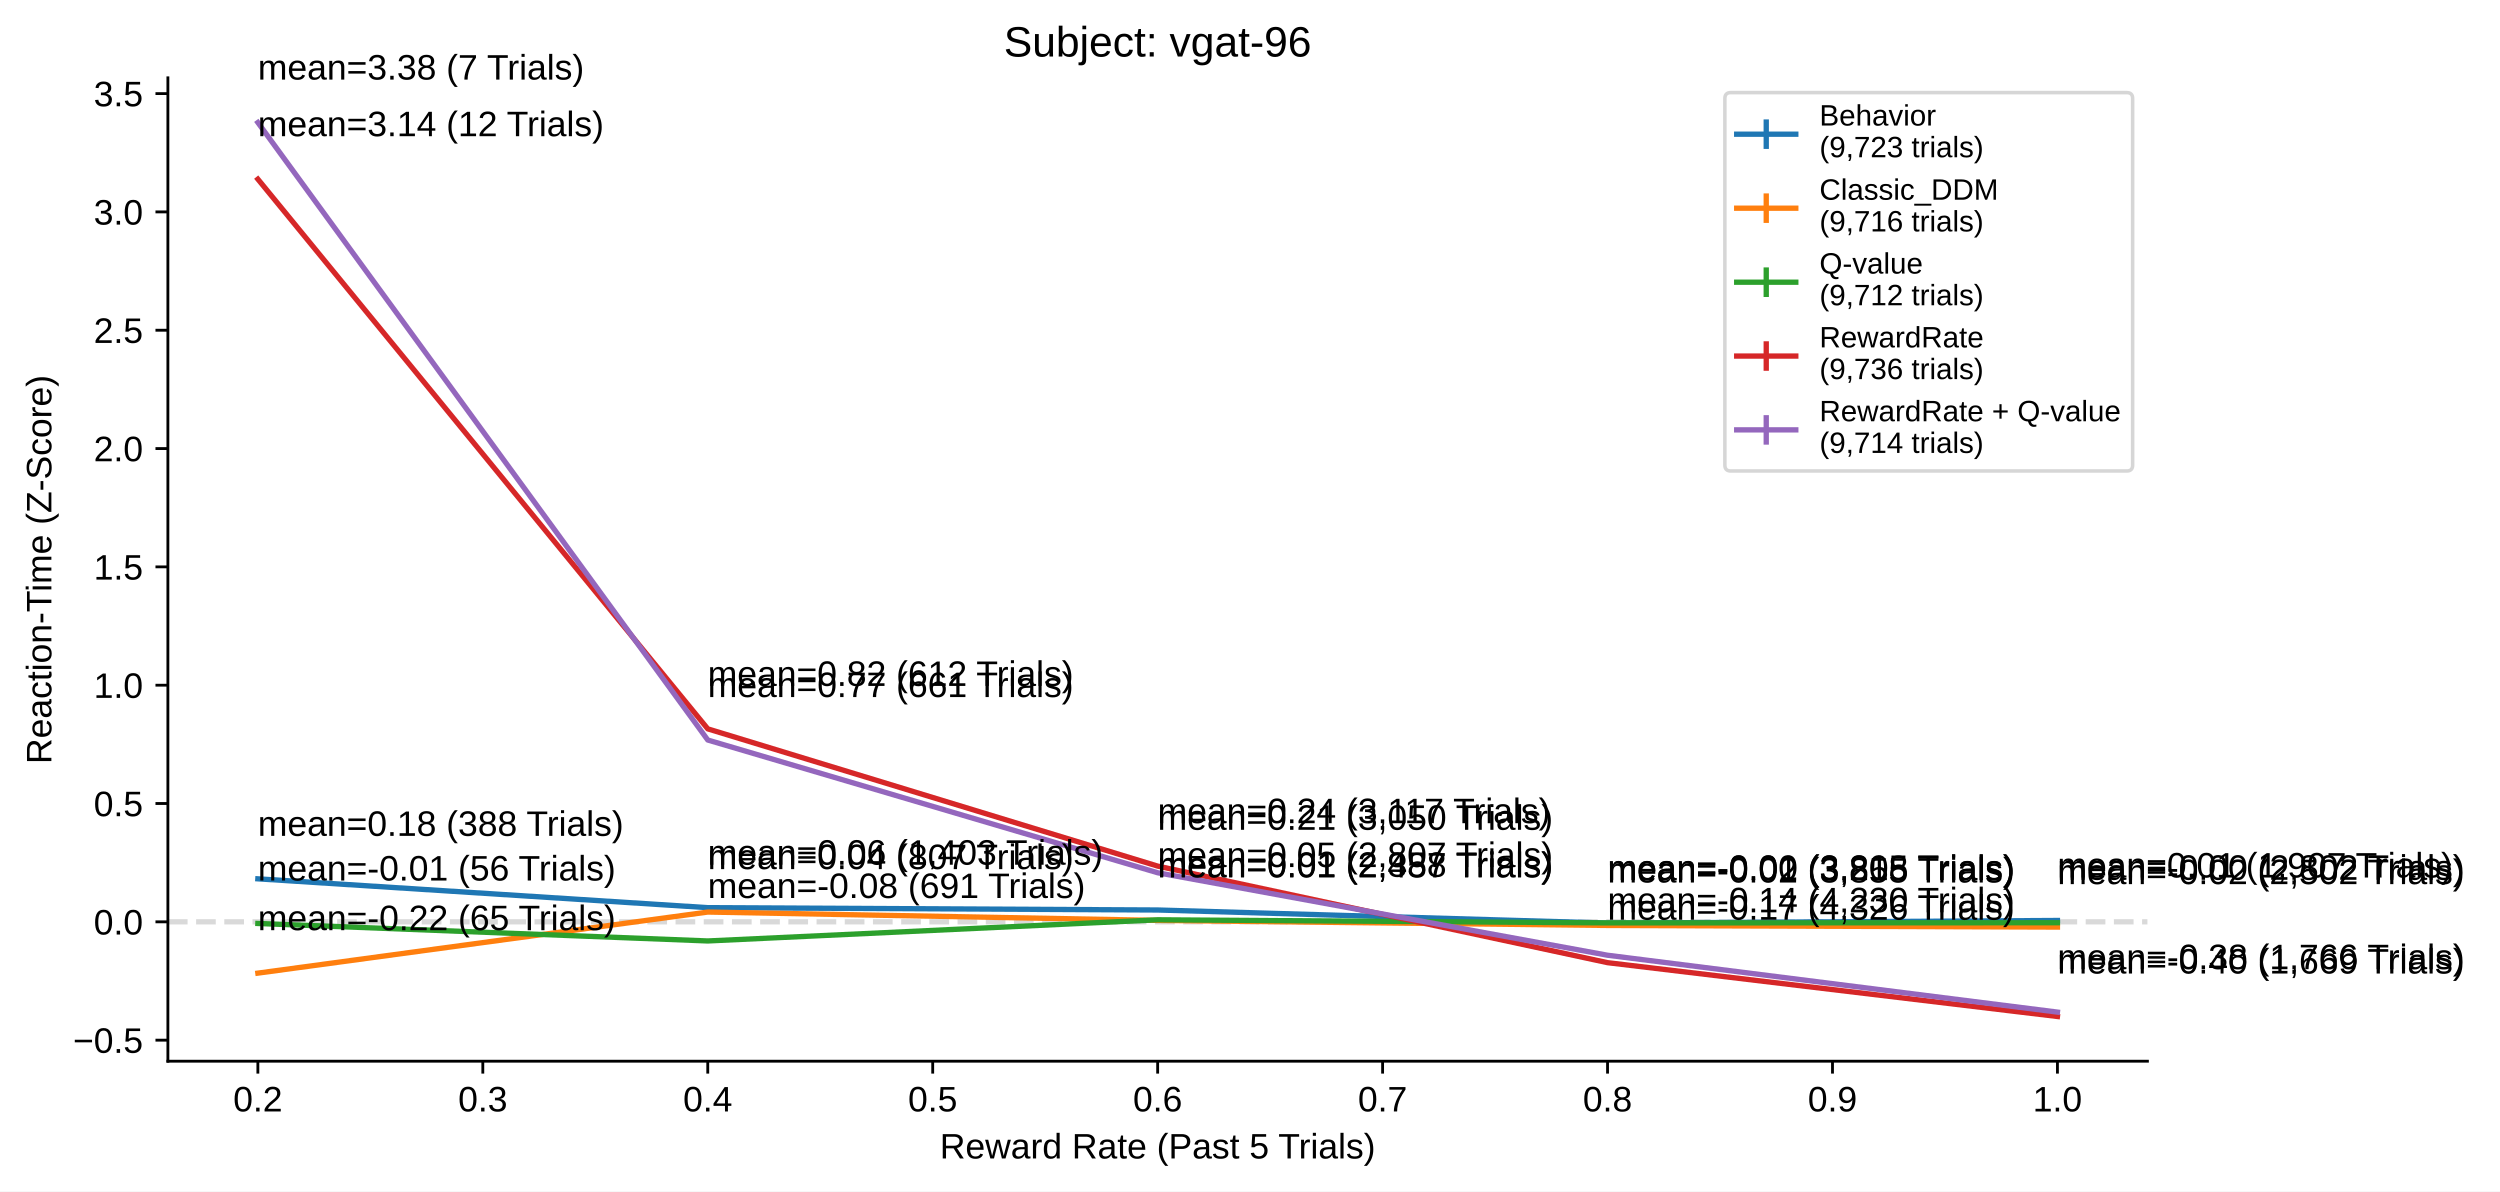
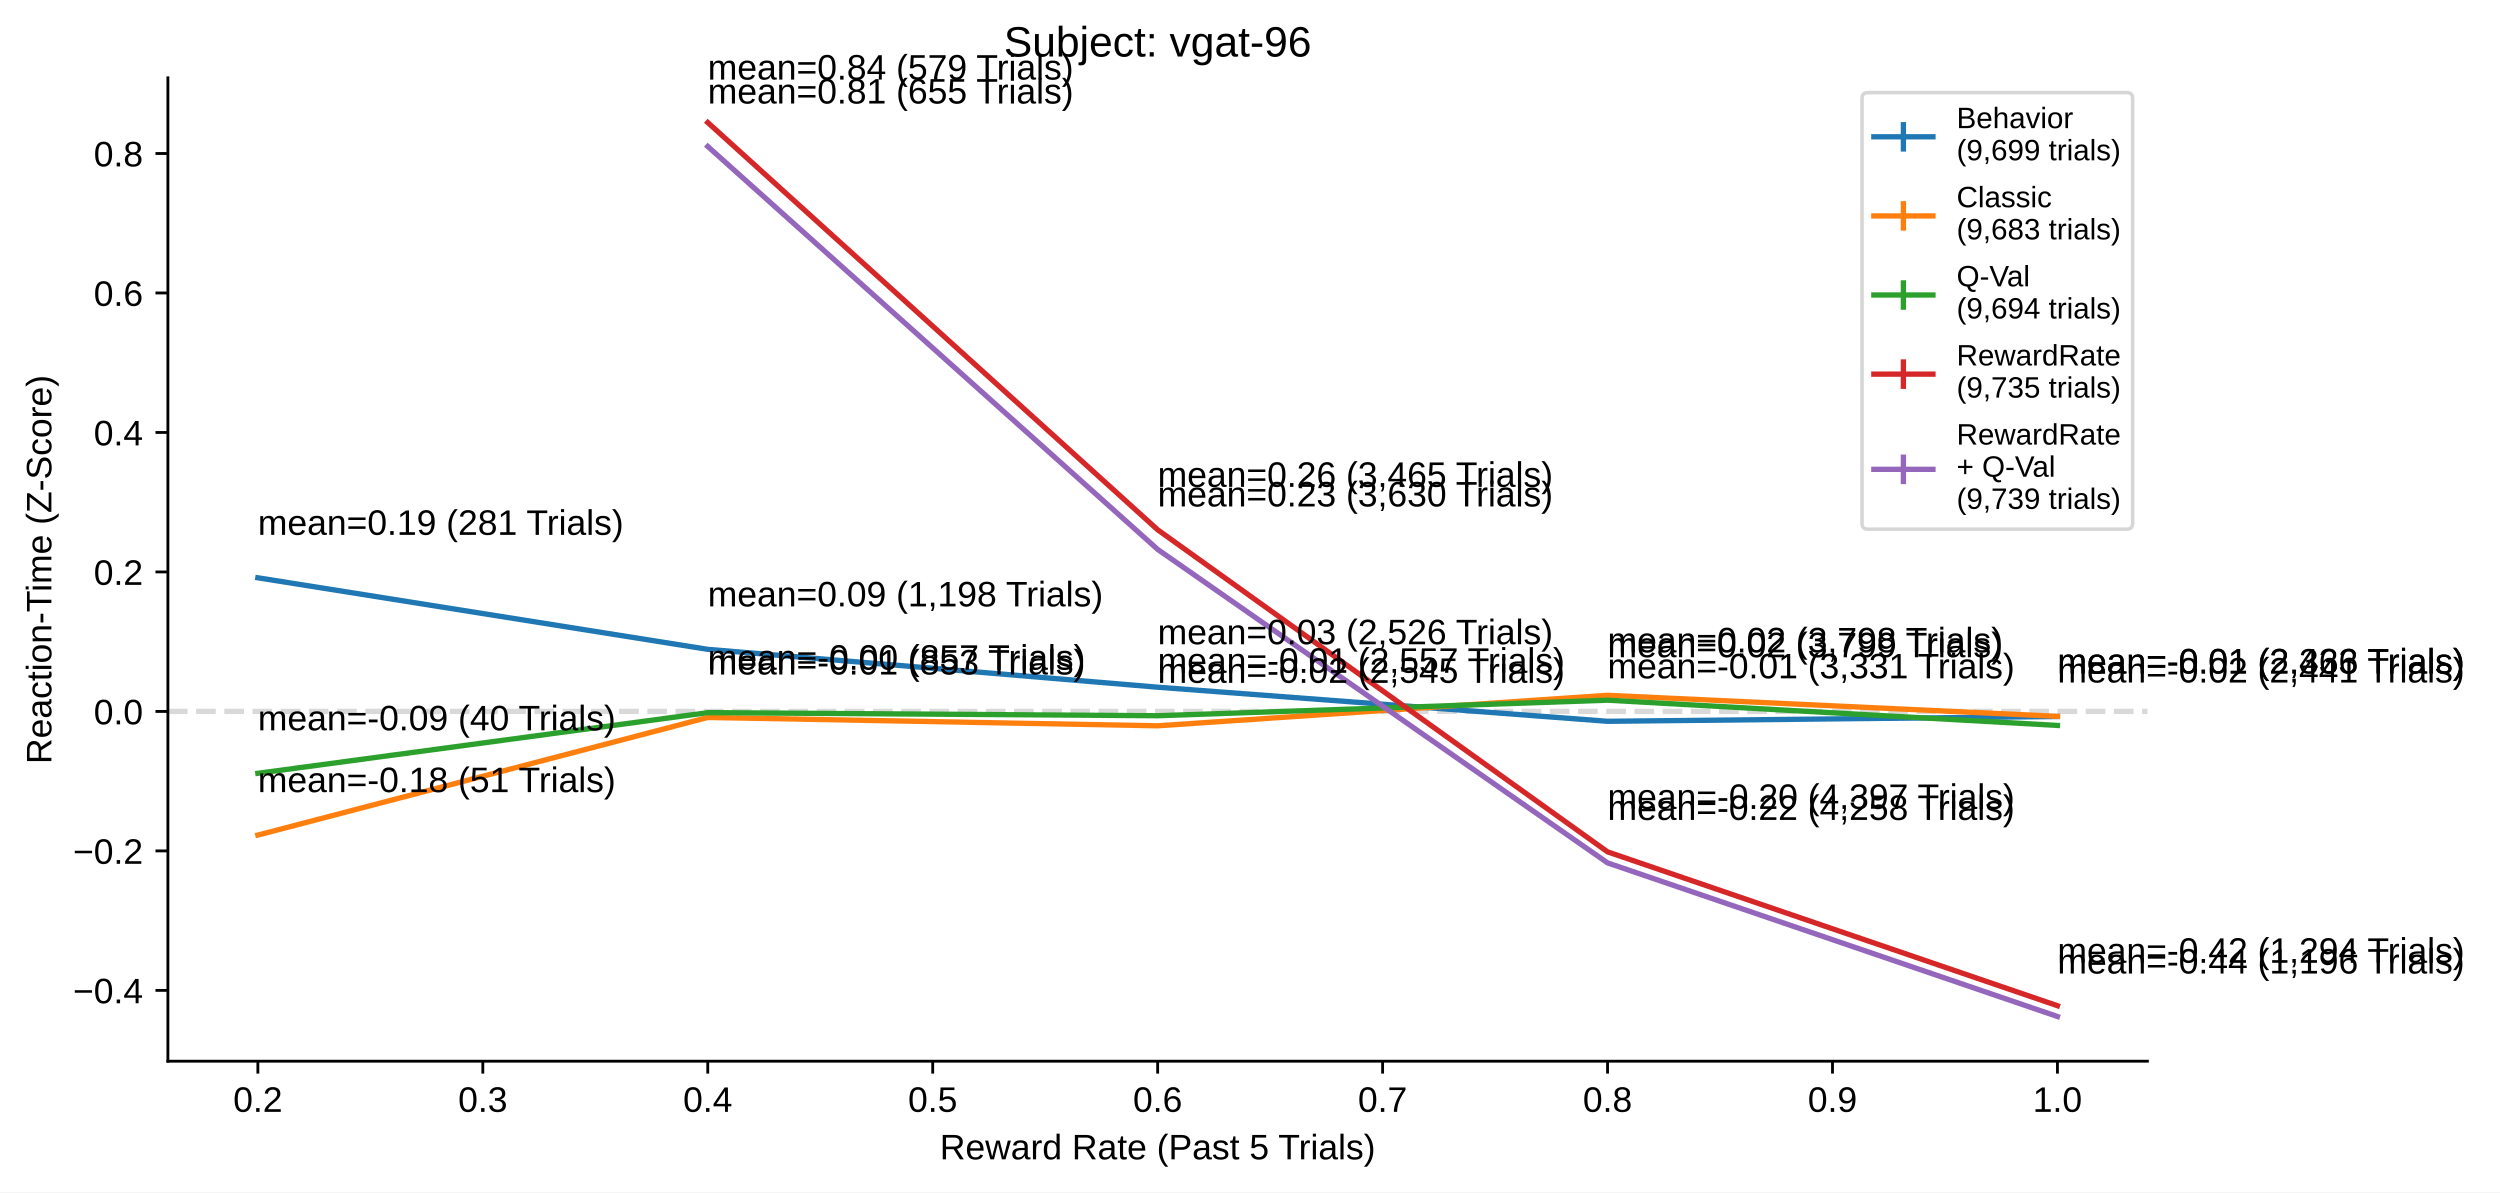
- <svg xmlns="http://www.w3.org/2000/svg" xmlns:xlink="http://www.w3.org/1999/xlink" width="704.713pt" height="335.865pt" viewBox="0 0 704.713 335.865" version="1.1">
+ <svg xmlns="http://www.w3.org/2000/svg" xmlns:xlink="http://www.w3.org/1999/xlink" width="704.712pt" height="336.106pt" viewBox="0 0 704.712 336.106" version="1.1">
  <defs>
    <style type="text/css">*{stroke-linejoin: round; stroke-linecap: butt}</style>
  </defs>
  <g id="figure_1">
    <g id="patch_1">
-       <path d="M 0 335.865  L 704.713 335.865  L 704.713 0  L 0 0  z " style="fill: #ffffff" />
+       <path d="M 0 336.106  L 704.712 336.106  L 704.712 0  L 0 0  z " style="fill: #ffffff" />
    </g>
    <g id="axes_1">
      <g id="patch_2">
-         <path d="M 47.325 299.136  L 605.325 299.136  L 605.325 21.936  L 47.325 21.936  z " style="fill: #ffffff" />
+         <path d="M 47.326 299.136  L 605.326 299.136  L 605.326 21.936  L 47.326 21.936  z " style="fill: #ffffff" />
      </g>
      <g id="line2d_1">
-         <path d="M 47.325 259.851  L 605.325 259.851  " clip-path="url(#p5d07dcd459)" style="fill: none; stroke-dasharray: 5.55,2.4; stroke-dashoffset: 0; stroke: #808080; stroke-opacity: 0.3; stroke-width: 1.5" />
+         <path d="M 47.326 200.54  L 605.326 200.54  " clip-path="url(#p73c8dbdc23)" style="fill: none; stroke-dasharray: 5.55,2.4; stroke-dashoffset: 0; stroke: #808080; stroke-opacity: 0.3; stroke-width: 1.5" />
      </g>
      <g id="matplotlib.axis_1">
        <g id="xtick_1">
          <g id="line2d_2">
            <defs>
-               <path id="m350aa8a0c4" d="M 0 0  L 0 3.5  " style="stroke: #000000; stroke-width: 0.8" />
+               <path id="m0669c29d28" d="M 0 0  L 0 3.5  " style="stroke: #000000; stroke-width: 0.8" />
            </defs>
            <g>
-               <use xlink:href="#m350aa8a0c4" x="72.689" y="299.136" style="stroke: #000000; stroke-width: 0.8" />
+               <use xlink:href="#m0669c29d28" x="72.689" y="299.136" style="stroke: #000000; stroke-width: 0.8" />
            </g>
          </g>
          <g id="text_1">
-             <text style="font: 10px 'Arial', sans-serif; text-anchor: middle" x="72.689" y="313.293" transform="rotate(-0 72.68864 313.2934)">0.2</text>
+             <text style="font-size: 10px; font-family: 'Arial', sans-serif; text-anchor: middle" x="72.689" y="313.417" transform="rotate(-0 72.68922 313.4166)">0.2</text>
          </g>
        </g>
        <g id="xtick_2">
          <g id="line2d_3">
            <g>
-               <use xlink:href="#m350aa8a0c4" x="136.098" y="299.136" style="stroke: #000000; stroke-width: 0.8" />
+               <use xlink:href="#m0669c29d28" x="136.098" y="299.136" style="stroke: #000000; stroke-width: 0.8" />
            </g>
          </g>
          <g id="text_2">
-             <text style="font: 10px 'Arial', sans-serif; text-anchor: middle" x="136.098" y="313.293" transform="rotate(-0 136.0977 313.2934)">0.3</text>
+             <text style="font-size: 10px; font-family: 'Arial', sans-serif; text-anchor: middle" x="136.098" y="313.417" transform="rotate(-0 136.0983 313.4166)">0.3</text>
          </g>
        </g>
        <g id="xtick_3">
          <g id="line2d_4">
            <g>
-               <use xlink:href="#m350aa8a0c4" x="199.507" y="299.136" style="stroke: #000000; stroke-width: 0.8" />
+               <use xlink:href="#m0669c29d28" x="199.507" y="299.136" style="stroke: #000000; stroke-width: 0.8" />
            </g>
          </g>
          <g id="text_3">
-             <text style="font: 10px 'Arial', sans-serif; text-anchor: middle" x="199.507" y="313.293" transform="rotate(-0 199.5068 313.2934)">0.4</text>
+             <text style="font-size: 10px; font-family: 'Arial', sans-serif; text-anchor: middle" x="199.507" y="313.417" transform="rotate(-0 199.5074 313.4166)">0.4</text>
          </g>
        </g>
        <g id="xtick_4">
          <g id="line2d_5">
            <g>
-               <use xlink:href="#m350aa8a0c4" x="262.916" y="299.136" style="stroke: #000000; stroke-width: 0.8" />
+               <use xlink:href="#m0669c29d28" x="262.916" y="299.136" style="stroke: #000000; stroke-width: 0.8" />
            </g>
          </g>
          <g id="text_4">
-             <text style="font: 10px 'Arial', sans-serif; text-anchor: middle" x="262.916" y="313.293" transform="rotate(-0 262.9159 313.2934)">0.5</text>
+             <text style="font-size: 10px; font-family: 'Arial', sans-serif; text-anchor: middle" x="262.916" y="313.417" transform="rotate(-0 262.9165 313.4166)">0.5</text>
          </g>
        </g>
        <g id="xtick_5">
          <g id="line2d_6">
            <g>
-               <use xlink:href="#m350aa8a0c4" x="326.325" y="299.136" style="stroke: #000000; stroke-width: 0.8" />
+               <use xlink:href="#m0669c29d28" x="326.326" y="299.136" style="stroke: #000000; stroke-width: 0.8" />
            </g>
          </g>
          <g id="text_5">
-             <text style="font: 10px 'Arial', sans-serif; text-anchor: middle" x="326.325" y="313.293" transform="rotate(-0 326.325 313.2934)">0.6</text>
+             <text style="font-size: 10px; font-family: 'Arial', sans-serif; text-anchor: middle" x="326.326" y="313.417" transform="rotate(-0 326.3256 313.4166)">0.6</text>
          </g>
        </g>
        <g id="xtick_6">
          <g id="line2d_7">
            <g>
-               <use xlink:href="#m350aa8a0c4" x="389.734" y="299.136" style="stroke: #000000; stroke-width: 0.8" />
+               <use xlink:href="#m0669c29d28" x="389.735" y="299.136" style="stroke: #000000; stroke-width: 0.8" />
            </g>
          </g>
          <g id="text_6">
-             <text style="font: 10px 'Arial', sans-serif; text-anchor: middle" x="389.734" y="313.293" transform="rotate(-0 389.7341 313.2934)">0.7</text>
+             <text style="font-size: 10px; font-family: 'Arial', sans-serif; text-anchor: middle" x="389.735" y="313.417" transform="rotate(-0 389.7347 313.4166)">0.7</text>
          </g>
        </g>
        <g id="xtick_7">
          <g id="line2d_8">
            <g>
-               <use xlink:href="#m350aa8a0c4" x="453.143" y="299.136" style="stroke: #000000; stroke-width: 0.8" />
+               <use xlink:href="#m0669c29d28" x="453.144" y="299.136" style="stroke: #000000; stroke-width: 0.8" />
            </g>
          </g>
          <g id="text_7">
-             <text style="font: 10px 'Arial', sans-serif; text-anchor: middle" x="453.143" y="313.293" transform="rotate(-0 453.1432 313.2934)">0.8</text>
+             <text style="font-size: 10px; font-family: 'Arial', sans-serif; text-anchor: middle" x="453.144" y="313.417" transform="rotate(-0 453.1438 313.4166)">0.8</text>
          </g>
        </g>
        <g id="xtick_8">
          <g id="line2d_9">
            <g>
-               <use xlink:href="#m350aa8a0c4" x="516.552" y="299.136" style="stroke: #000000; stroke-width: 0.8" />
+               <use xlink:href="#m0669c29d28" x="516.553" y="299.136" style="stroke: #000000; stroke-width: 0.8" />
            </g>
          </g>
          <g id="text_8">
-             <text style="font: 10px 'Arial', sans-serif; text-anchor: middle" x="516.552" y="313.293" transform="rotate(-0 516.5523 313.2934)">0.9</text>
+             <text style="font-size: 10px; font-family: 'Arial', sans-serif; text-anchor: middle" x="516.553" y="313.417" transform="rotate(-0 516.5529 313.4166)">0.9</text>
          </g>
        </g>
        <g id="xtick_9">
          <g id="line2d_10">
            <g>
-               <use xlink:href="#m350aa8a0c4" x="579.961" y="299.136" style="stroke: #000000; stroke-width: 0.8" />
+               <use xlink:href="#m0669c29d28" x="579.962" y="299.136" style="stroke: #000000; stroke-width: 0.8" />
            </g>
          </g>
          <g id="text_9">
-             <text style="font: 10px 'Arial', sans-serif; text-anchor: middle" x="579.961" y="313.293" transform="rotate(-0 579.9614 313.2934)">1.0</text>
+             <text style="font-size: 10px; font-family: 'Arial', sans-serif; text-anchor: middle" x="579.962" y="313.417" transform="rotate(-0 579.962 313.4166)">1.0</text>
          </g>
        </g>
        <g id="text_10">
-           <text style="font: 10px 'Arial', sans-serif; text-anchor: middle" x="326.325" y="326.561" transform="rotate(-0 326.325 326.5606)">Reward Rate (Past 5 Trials)</text>
+           <text style="font-size: 10px; font-family: 'Arial', sans-serif; text-anchor: middle" x="326.326" y="326.801" transform="rotate(-0 326.3256 326.8014)">Reward Rate (Past 5 Trials)</text>
        </g>
      </g>
      <g id="matplotlib.axis_2">
        <g id="ytick_1">
          <g id="line2d_11">
            <defs>
-               <path id="m87aff59269" d="M 0 0  L -3.5 0  " style="stroke: #000000; stroke-width: 0.8" />
+               <path id="m8293f62357" d="M 0 0  L -3.5 0  " style="stroke: #000000; stroke-width: 0.8" />
            </defs>
            <g>
-               <use xlink:href="#m87aff59269" x="47.325" y="293.204" style="stroke: #000000; stroke-width: 0.8" />
+               <use xlink:href="#m8293f62357" x="47.326" y="279.176" style="stroke: #000000; stroke-width: 0.8" />
            </g>
          </g>
          <g id="text_11">
-             <text style="font: 10px 'Arial', sans-serif; text-anchor: end" x="40.325" y="296.783" transform="rotate(-0 40.325 296.7828)">−0.5</text>
+             <text style="font-size: 10px; font-family: 'Arial', sans-serif; text-anchor: end" x="40.326" y="282.816" transform="rotate(-0 40.32559 282.816)">−0.4</text>
          </g>
        </g>
        <g id="ytick_2">
          <g id="line2d_12">
            <g>
-               <use xlink:href="#m87aff59269" x="47.325" y="259.851" style="stroke: #000000; stroke-width: 0.8" />
+               <use xlink:href="#m8293f62357" x="47.326" y="239.858" style="stroke: #000000; stroke-width: 0.8" />
            </g>
          </g>
          <g id="text_12">
-             <text style="font: 10px 'Arial', sans-serif; text-anchor: end" x="40.325" y="263.43" transform="rotate(-0 40.325 263.4301)">0.0</text>
+             <text style="font-size: 10px; font-family: 'Arial', sans-serif; text-anchor: end" x="40.326" y="243.498" transform="rotate(-0 40.32559 243.498)">−0.2</text>
          </g>
        </g>
        <g id="ytick_3">
          <g id="line2d_13">
            <g>
-               <use xlink:href="#m87aff59269" x="47.325" y="226.498" style="stroke: #000000; stroke-width: 0.8" />
+               <use xlink:href="#m8293f62357" x="47.326" y="200.54" style="stroke: #000000; stroke-width: 0.8" />
            </g>
          </g>
          <g id="text_13">
-             <text style="font: 10px 'Arial', sans-serif; text-anchor: end" x="40.325" y="230.077" transform="rotate(-0 40.325 230.0774)">0.5</text>
+             <text style="font-size: 10px; font-family: 'Arial', sans-serif; text-anchor: end" x="40.326" y="204.18" transform="rotate(-0 40.32559 204.1799)">0.0</text>
          </g>
        </g>
        <g id="ytick_4">
          <g id="line2d_14">
            <g>
-               <use xlink:href="#m87aff59269" x="47.325" y="193.146" style="stroke: #000000; stroke-width: 0.8" />
+               <use xlink:href="#m8293f62357" x="47.326" y="161.222" style="stroke: #000000; stroke-width: 0.8" />
            </g>
          </g>
          <g id="text_14">
-             <text style="font: 10px 'Arial', sans-serif; text-anchor: end" x="40.325" y="196.725" transform="rotate(-0 40.325 196.7247)">1.0</text>
+             <text style="font-size: 10px; font-family: 'Arial', sans-serif; text-anchor: end" x="40.326" y="164.862" transform="rotate(-0 40.32559 164.8619)">0.2</text>
          </g>
        </g>
        <g id="ytick_5">
          <g id="line2d_15">
            <g>
-               <use xlink:href="#m87aff59269" x="47.325" y="159.793" style="stroke: #000000; stroke-width: 0.8" />
+               <use xlink:href="#m8293f62357" x="47.326" y="121.904" style="stroke: #000000; stroke-width: 0.8" />
            </g>
          </g>
          <g id="text_15">
-             <text style="font: 10px 'Arial', sans-serif; text-anchor: end" x="40.325" y="163.372" transform="rotate(-0 40.325 163.372)">1.5</text>
+             <text style="font-size: 10px; font-family: 'Arial', sans-serif; text-anchor: end" x="40.326" y="125.544" transform="rotate(-0 40.32559 125.5438)">0.4</text>
          </g>
        </g>
        <g id="ytick_6">
          <g id="line2d_16">
            <g>
-               <use xlink:href="#m87aff59269" x="47.325" y="126.44" style="stroke: #000000; stroke-width: 0.8" />
+               <use xlink:href="#m8293f62357" x="47.326" y="82.586" style="stroke: #000000; stroke-width: 0.8" />
            </g>
          </g>
          <g id="text_16">
-             <text style="font: 10px 'Arial', sans-serif; text-anchor: end" x="40.325" y="130.019" transform="rotate(-0 40.325 130.0194)">2.0</text>
+             <text style="font-size: 10px; font-family: 'Arial', sans-serif; text-anchor: end" x="40.326" y="86.226" transform="rotate(-0 40.32559 86.22579)">0.6</text>
          </g>
        </g>
        <g id="ytick_7">
          <g id="line2d_17">
            <g>
-               <use xlink:href="#m87aff59269" x="47.325" y="93.088" style="stroke: #000000; stroke-width: 0.8" />
+               <use xlink:href="#m8293f62357" x="47.326" y="43.268" style="stroke: #000000; stroke-width: 0.8" />
            </g>
          </g>
          <g id="text_17">
-             <text style="font: 10px 'Arial', sans-serif; text-anchor: end" x="40.325" y="96.667" transform="rotate(-0 40.325 96.66668)">2.5</text>
-           </g>
-         </g>
-         <g id="ytick_8">
-           <g id="line2d_18">
-             <g>
-               <use xlink:href="#m87aff59269" x="47.325" y="59.735" style="stroke: #000000; stroke-width: 0.8" />
-             </g>
-           </g>
-           <g id="text_18">
-             <text style="font: 10px 'Arial', sans-serif; text-anchor: end" x="40.325" y="63.314" transform="rotate(-0 40.325 63.314)">3.0</text>
-           </g>
-         </g>
-         <g id="ytick_9">
-           <g id="line2d_19">
-             <g>
-               <use xlink:href="#m87aff59269" x="47.325" y="26.382" style="stroke: #000000; stroke-width: 0.8" />
-             </g>
-           </g>
-           <g id="text_19">
-             <text style="font: 10px 'Arial', sans-serif; text-anchor: end" x="40.325" y="29.961" transform="rotate(-0 40.325 29.96132)">3.5</text>
-           </g>
-         </g>
-         <g id="text_20">
-           <text style="font: 10px 'Arial', sans-serif; text-anchor: middle" x="14.48" y="160.536" transform="rotate(-90 14.47969 160.5356)">Reaction-Time (Z-Score)</text>
+             <text style="font-size: 10px; font-family: 'Arial', sans-serif; text-anchor: end" x="40.326" y="46.908" transform="rotate(-0 40.32559 46.90774)">0.8</text>
+           </g>
+         </g>
+         <g id="text_18">
+           <text style="font-size: 10px; font-family: 'Arial', sans-serif; text-anchor: middle" x="14.48" y="160.536" transform="rotate(-90 14.48027 160.5363)">Reaction-Time (Z-Score)</text>
        </g>
      </g>
      <g id="LineCollection_1">
-         <path clip-path="url(#p5d07dcd459)" style="fill: none; stroke: #1f77b4; stroke-width: 1.5" />
-         <path clip-path="url(#p5d07dcd459)" style="fill: none; stroke: #1f77b4; stroke-width: 1.5" />
-         <path clip-path="url(#p5d07dcd459)" style="fill: none; stroke: #1f77b4; stroke-width: 1.5" />
-         <path clip-path="url(#p5d07dcd459)" style="fill: none; stroke: #1f77b4; stroke-width: 1.5" />
-         <path clip-path="url(#p5d07dcd459)" style="fill: none; stroke: #1f77b4; stroke-width: 1.5" />
+         <path clip-path="url(#p73c8dbdc23)" style="fill: none; stroke: #1f77b4; stroke-width: 1.5" />
+         <path clip-path="url(#p73c8dbdc23)" style="fill: none; stroke: #1f77b4; stroke-width: 1.5" />
+         <path clip-path="url(#p73c8dbdc23)" style="fill: none; stroke: #1f77b4; stroke-width: 1.5" />
+         <path clip-path="url(#p73c8dbdc23)" style="fill: none; stroke: #1f77b4; stroke-width: 1.5" />
+         <path clip-path="url(#p73c8dbdc23)" style="fill: none; stroke: #1f77b4; stroke-width: 1.5" />
      </g>
      <g id="LineCollection_2">
-         <path clip-path="url(#p5d07dcd459)" style="fill: none; stroke: #ff7f0e; stroke-width: 1.5" />
-         <path clip-path="url(#p5d07dcd459)" style="fill: none; stroke: #ff7f0e; stroke-width: 1.5" />
-         <path clip-path="url(#p5d07dcd459)" style="fill: none; stroke: #ff7f0e; stroke-width: 1.5" />
-         <path clip-path="url(#p5d07dcd459)" style="fill: none; stroke: #ff7f0e; stroke-width: 1.5" />
-         <path clip-path="url(#p5d07dcd459)" style="fill: none; stroke: #ff7f0e; stroke-width: 1.5" />
+         <path clip-path="url(#p73c8dbdc23)" style="fill: none; stroke: #ff7f0e; stroke-width: 1.5" />
+         <path clip-path="url(#p73c8dbdc23)" style="fill: none; stroke: #ff7f0e; stroke-width: 1.5" />
+         <path clip-path="url(#p73c8dbdc23)" style="fill: none; stroke: #ff7f0e; stroke-width: 1.5" />
+         <path clip-path="url(#p73c8dbdc23)" style="fill: none; stroke: #ff7f0e; stroke-width: 1.5" />
+         <path clip-path="url(#p73c8dbdc23)" style="fill: none; stroke: #ff7f0e; stroke-width: 1.5" />
      </g>
      <g id="LineCollection_3">
-         <path clip-path="url(#p5d07dcd459)" style="fill: none; stroke: #2ca02c; stroke-width: 1.5" />
-         <path clip-path="url(#p5d07dcd459)" style="fill: none; stroke: #2ca02c; stroke-width: 1.5" />
-         <path clip-path="url(#p5d07dcd459)" style="fill: none; stroke: #2ca02c; stroke-width: 1.5" />
-         <path clip-path="url(#p5d07dcd459)" style="fill: none; stroke: #2ca02c; stroke-width: 1.5" />
-         <path clip-path="url(#p5d07dcd459)" style="fill: none; stroke: #2ca02c; stroke-width: 1.5" />
+         <path clip-path="url(#p73c8dbdc23)" style="fill: none; stroke: #2ca02c; stroke-width: 1.5" />
+         <path clip-path="url(#p73c8dbdc23)" style="fill: none; stroke: #2ca02c; stroke-width: 1.5" />
+         <path clip-path="url(#p73c8dbdc23)" style="fill: none; stroke: #2ca02c; stroke-width: 1.5" />
+         <path clip-path="url(#p73c8dbdc23)" style="fill: none; stroke: #2ca02c; stroke-width: 1.5" />
+         <path clip-path="url(#p73c8dbdc23)" style="fill: none; stroke: #2ca02c; stroke-width: 1.5" />
      </g>
      <g id="LineCollection_4">
-         <path clip-path="url(#p5d07dcd459)" style="fill: none; stroke: #d62728; stroke-width: 1.5" />
-         <path clip-path="url(#p5d07dcd459)" style="fill: none; stroke: #d62728; stroke-width: 1.5" />
-         <path clip-path="url(#p5d07dcd459)" style="fill: none; stroke: #d62728; stroke-width: 1.5" />
-         <path clip-path="url(#p5d07dcd459)" style="fill: none; stroke: #d62728; stroke-width: 1.5" />
-         <path clip-path="url(#p5d07dcd459)" style="fill: none; stroke: #d62728; stroke-width: 1.5" />
+         <path clip-path="url(#p73c8dbdc23)" style="fill: none; stroke: #d62728; stroke-width: 1.5" />
+         <path clip-path="url(#p73c8dbdc23)" style="fill: none; stroke: #d62728; stroke-width: 1.5" />
+         <path clip-path="url(#p73c8dbdc23)" style="fill: none; stroke: #d62728; stroke-width: 1.5" />
+         <path clip-path="url(#p73c8dbdc23)" style="fill: none; stroke: #d62728; stroke-width: 1.5" />
      </g>
      <g id="LineCollection_5">
-         <path clip-path="url(#p5d07dcd459)" style="fill: none; stroke: #9467bd; stroke-width: 1.5" />
-         <path clip-path="url(#p5d07dcd459)" style="fill: none; stroke: #9467bd; stroke-width: 1.5" />
-         <path clip-path="url(#p5d07dcd459)" style="fill: none; stroke: #9467bd; stroke-width: 1.5" />
-         <path clip-path="url(#p5d07dcd459)" style="fill: none; stroke: #9467bd; stroke-width: 1.5" />
-         <path clip-path="url(#p5d07dcd459)" style="fill: none; stroke: #9467bd; stroke-width: 1.5" />
+         <path clip-path="url(#p73c8dbdc23)" style="fill: none; stroke: #9467bd; stroke-width: 1.5" />
+         <path clip-path="url(#p73c8dbdc23)" style="fill: none; stroke: #9467bd; stroke-width: 1.5" />
+         <path clip-path="url(#p73c8dbdc23)" style="fill: none; stroke: #9467bd; stroke-width: 1.5" />
+         <path clip-path="url(#p73c8dbdc23)" style="fill: none; stroke: #9467bd; stroke-width: 1.5" />
+       </g>
+       <g id="line2d_18">
+         <path d="M 72.689 162.873  L 199.507 183.041  L 326.326 193.714  L 453.144 203.324  L 579.962 201.974  " clip-path="url(#p73c8dbdc23)" style="fill: none; stroke: #1f77b4; stroke-width: 1.5; stroke-linecap: square" />
+       </g>
+       <g id="line2d_19">
+         <path d="M 72.689 235.391  L 199.507 202.238  L 326.326 204.593  L 453.144 195.994  L 579.962 201.93  " clip-path="url(#p73c8dbdc23)" style="fill: none; stroke: #ff7f0e; stroke-width: 1.5; stroke-linecap: square" />
      </g>
      <g id="line2d_20">
-         <path d="M 72.689 247.727  L 199.507 255.857  L 326.325 256.516  L 453.143 260.207  L 579.961 259.466  " clip-path="url(#p5d07dcd459)" style="fill: none; stroke: #1f77b4; stroke-width: 1.5; stroke-linecap: square" />
+         <path d="M 72.689 217.978  L 199.507 200.885  L 326.326 201.751  L 453.144 197.373  L 579.962 204.492  " clip-path="url(#p73c8dbdc23)" style="fill: none; stroke: #2ca02c; stroke-width: 1.5; stroke-linecap: square" />
      </g>
      <g id="line2d_21">
-         <path d="M 72.689 274.309  L 199.507 257.094  L 326.325 259.447  L 453.143 260.873  L 579.961 261.331  " clip-path="url(#p5d07dcd459)" style="fill: none; stroke: #ff7f0e; stroke-width: 1.5; stroke-linecap: square" />
+         <path d="M 199.507 34.536  L 326.326 149.338  L 453.144 240.129  L 579.962 283.497  " clip-path="url(#p73c8dbdc23)" style="fill: none; stroke: #d62728; stroke-width: 1.5; stroke-linecap: square" />
      </g>
      <g id="line2d_22">
-         <path d="M 72.689 260.314  L 199.507 265.243  L 326.325 259.278  L 453.143 260.149  L 579.961 260.11  " clip-path="url(#p5d07dcd459)" style="fill: none; stroke: #2ca02c; stroke-width: 1.5; stroke-linecap: square" />
-       </g>
-       <g id="line2d_23">
-         <path d="M 72.689 50.501  L 199.507 205.455  L 326.325 244.141  L 453.143 271.362  L 579.961 286.536  " clip-path="url(#p5d07dcd459)" style="fill: none; stroke: #d62728; stroke-width: 1.5; stroke-linecap: square" />
-       </g>
-       <g id="line2d_24">
-         <path d="M 72.689 34.536  L 199.507 208.6  L 326.325 246.018  L 453.143 269.268  L 579.961 285.298  " clip-path="url(#p5d07dcd459)" style="fill: none; stroke: #9467bd; stroke-width: 1.5; stroke-linecap: square" />
+         <path d="M 199.507 41.291  L 326.326 154.869  L 453.144 243.237  L 579.962 286.536  " clip-path="url(#p73c8dbdc23)" style="fill: none; stroke: #9467bd; stroke-width: 1.5; stroke-linecap: square" />
      </g>
      <g id="patch_3">
-         <path d="M 47.325 299.136  L 47.325 21.936  " style="fill: none; stroke: #000000; stroke-width: 0.8; stroke-linejoin: miter; stroke-linecap: square" />
+         <path d="M 47.326 299.136  L 47.326 21.936  " style="fill: none; stroke: #000000; stroke-width: 0.8; stroke-linejoin: miter; stroke-linecap: square" />
      </g>
      <g id="patch_4">
-         <path d="M 47.325 299.136  L 605.325 299.136  " style="fill: none; stroke: #000000; stroke-width: 0.8; stroke-linejoin: miter; stroke-linecap: square" />
+         <path d="M 47.326 299.136  L 605.326 299.136  " style="fill: none; stroke: #000000; stroke-width: 0.8; stroke-linejoin: miter; stroke-linecap: square" />
+       </g>
+       <g id="text_19">
+         <text style="font-size: 10px; font-family: 'Arial', sans-serif; text-anchor: start" x="72.689" y="150.768" transform="rotate(-0 72.68922 150.7685)"> mean=0.19 (281 Trials)</text>
+       </g>
+       <g id="text_20">
+         <text style="font-size: 10px; font-family: 'Arial', sans-serif; text-anchor: start" x="199.507" y="170.936" transform="rotate(-0 199.5074 170.9362)"> mean=0.09 (1,198 Trials)</text>
      </g>
      <g id="text_21">
-         <text style="font: 10px 'Arial', sans-serif; text-anchor: start" x="72.689" y="235.622" transform="rotate(-0 72.68864 235.6225)"> mean=0.18 (388 Trials)</text>
+         <text style="font-size: 10px; font-family: 'Arial', sans-serif; text-anchor: start" x="326.326" y="181.609" transform="rotate(-0 326.3256 181.6094)"> mean=0.03 (2,526 Trials)</text>
      </g>
      <g id="text_22">
-         <text style="font: 10px 'Arial', sans-serif; text-anchor: start" x="199.507" y="243.753" transform="rotate(-0 199.5068 243.7527)"> mean=0.06 (1,403 Trials)</text>
+         <text style="font-size: 10px; font-family: 'Arial', sans-serif; text-anchor: start" x="453.144" y="191.219" transform="rotate(-0 453.1438 191.2191)"> mean=-0.01 (3,331 Trials)</text>
      </g>
      <g id="text_23">
-         <text style="font: 10px 'Arial', sans-serif; text-anchor: start" x="326.325" y="244.411" transform="rotate(-0 326.325 244.4113)"> mean=0.05 (2,807 Trials)</text>
+         <text style="font-size: 10px; font-family: 'Arial', sans-serif; text-anchor: start" x="579.962" y="189.869" transform="rotate(-0 579.962 189.869)"> mean=-0.01 (2,363 Trials)</text>
      </g>
      <g id="text_24">
-         <text style="font: 10px 'Arial', sans-serif; text-anchor: start" x="453.143" y="248.103" transform="rotate(-0 453.1432 248.1025)"> mean=-0.01 (3,218 Trials)</text>
+         <text style="font-size: 10px; font-family: 'Arial', sans-serif; text-anchor: start" x="72.689" y="223.286" transform="rotate(-0 72.68922 223.286)"> mean=-0.18 (51 Trials)</text>
      </g>
      <g id="text_25">
-         <text style="font: 10px 'Arial', sans-serif; text-anchor: start" x="579.961" y="247.361" transform="rotate(-0 579.9614 247.3614)"> mean=0.01 (1,907 Trials)</text>
+         <text style="font-size: 10px; font-family: 'Arial', sans-serif; text-anchor: start" x="199.507" y="190.134" transform="rotate(-0 199.5074 190.1335)"> mean=-0.01 (853 Trials)</text>
      </g>
      <g id="text_26">
-         <text style="font: 10px 'Arial', sans-serif; text-anchor: start" x="72.689" y="262.204" transform="rotate(-0 72.68864 262.2041)"> mean=-0.22 (65 Trials)</text>
+         <text style="font-size: 10px; font-family: 'Arial', sans-serif; text-anchor: start" x="326.326" y="192.488" transform="rotate(-0 326.3256 192.4884)"> mean=-0.02 (2,545 Trials)</text>
      </g>
      <g id="text_27">
-         <text style="font: 10px 'Arial', sans-serif; text-anchor: start" x="199.507" y="244.99" transform="rotate(-0 199.5068 244.9896)"> mean=0.04 (807 Trials)</text>
+         <text style="font-size: 10px; font-family: 'Arial', sans-serif; text-anchor: start" x="453.144" y="183.889" transform="rotate(-0 453.1438 183.8893)"> mean=0.02 (3,798 Trials)</text>
      </g>
      <g id="text_28">
-         <text style="font: 10px 'Arial', sans-serif; text-anchor: start" x="326.325" y="247.342" transform="rotate(-0 326.325 247.3419)"> mean=0.01 (2,487 Trials)</text>
+         <text style="font-size: 10px; font-family: 'Arial', sans-serif; text-anchor: start" x="579.962" y="189.826" transform="rotate(-0 579.962 189.8258)"> mean=-0.01 (2,436 Trials)</text>
      </g>
      <g id="text_29">
-         <text style="font: 10px 'Arial', sans-serif; text-anchor: start" x="453.143" y="248.769" transform="rotate(-0 453.1432 248.7687)"> mean=-0.02 (3,855 Trials)</text>
+         <text style="font-size: 10px; font-family: 'Arial', sans-serif; text-anchor: start" x="72.689" y="205.874" transform="rotate(-0 72.68922 205.8736)"> mean=-0.09 (40 Trials)</text>
      </g>
      <g id="text_30">
-         <text style="font: 10px 'Arial', sans-serif; text-anchor: start" x="579.961" y="249.227" transform="rotate(-0 579.9614 249.2268)"> mean=-0.02 (2,502 Trials)</text>
+         <text style="font-size: 10px; font-family: 'Arial', sans-serif; text-anchor: start" x="199.507" y="188.78" transform="rotate(-0 199.5074 188.7804)"> mean=-0.00 (857 Trials)</text>
      </g>
      <g id="text_31">
-         <text style="font: 10px 'Arial', sans-serif; text-anchor: start" x="72.689" y="248.209" transform="rotate(-0 72.68864 248.2091)"> mean=-0.01 (56 Trials)</text>
+         <text style="font-size: 10px; font-family: 'Arial', sans-serif; text-anchor: start" x="326.326" y="189.646" transform="rotate(-0 326.3256 189.6462)"> mean=-0.01 (2,557 Trials)</text>
      </g>
      <g id="text_32">
-         <text style="font: 10px 'Arial', sans-serif; text-anchor: start" x="199.507" y="253.138" transform="rotate(-0 199.5068 253.138)"> mean=-0.08 (691 Trials)</text>
+         <text style="font-size: 10px; font-family: 'Arial', sans-serif; text-anchor: start" x="453.144" y="185.268" transform="rotate(-0 453.1438 185.2679)"> mean=0.02 (3,799 Trials)</text>
      </g>
      <g id="text_33">
-         <text style="font: 10px 'Arial', sans-serif; text-anchor: start" x="326.325" y="247.174" transform="rotate(-0 326.325 247.1736)"> mean=0.01 (2,358 Trials)</text>
+         <text style="font-size: 10px; font-family: 'Arial', sans-serif; text-anchor: start" x="579.962" y="192.387" transform="rotate(-0 579.962 192.3875)"> mean=-0.02 (2,441 Trials)</text>
      </g>
      <g id="text_34">
-         <text style="font: 10px 'Arial', sans-serif; text-anchor: start" x="453.143" y="248.045" transform="rotate(-0 453.1432 248.0448)"> mean=-0.00 (3,805 Trials)</text>
+         <text style="font-size: 10px; font-family: 'Arial', sans-serif; text-anchor: start" x="199.507" y="22.432" transform="rotate(-0 199.5074 22.43164)"> mean=0.84 (579 Trials)</text>
      </g>
      <g id="text_35">
-         <text style="font: 10px 'Arial', sans-serif; text-anchor: start" x="579.961" y="248.006" transform="rotate(-0 579.9614 248.0057)"> mean=-0.00 (2,802 Trials)</text>
+         <text style="font-size: 10px; font-family: 'Arial', sans-serif; text-anchor: start" x="326.326" y="137.233" transform="rotate(-0 326.3256 137.2334)"> mean=0.26 (3,465 Trials)</text>
      </g>
      <g id="text_36">
-         <text style="font: 10px 'Arial', sans-serif; text-anchor: start" x="72.689" y="38.396" transform="rotate(-0 72.68864 38.39584)"> mean=3.14 (12 Trials)</text>
+         <text style="font-size: 10px; font-family: 'Arial', sans-serif; text-anchor: start" x="453.144" y="228.024" transform="rotate(-0 453.1438 228.024)"> mean=-0.20 (4,397 Trials)</text>
      </g>
      <g id="text_37">
-         <text style="font: 10px 'Arial', sans-serif; text-anchor: start" x="199.507" y="193.351" transform="rotate(-0 199.5068 193.3505)"> mean=0.82 (612 Trials)</text>
+         <text style="font-size: 10px; font-family: 'Arial', sans-serif; text-anchor: start" x="579.962" y="271.392" transform="rotate(-0 579.962 271.392)"> mean=-0.42 (1,294 Trials)</text>
      </g>
      <g id="text_38">
-         <text style="font: 10px 'Arial', sans-serif; text-anchor: start" x="326.325" y="232.036" transform="rotate(-0 326.325 232.036)"> mean=0.24 (3,117 Trials)</text>
+         <text style="font-size: 10px; font-family: 'Arial', sans-serif; text-anchor: start" x="199.507" y="29.186" transform="rotate(-0 199.5074 29.18636)"> mean=0.81 (655 Trials)</text>
      </g>
      <g id="text_39">
-         <text style="font: 10px 'Arial', sans-serif; text-anchor: start" x="453.143" y="259.257" transform="rotate(-0 453.1432 259.2571)"> mean=-0.17 (4,326 Trials)</text>
+         <text style="font-size: 10px; font-family: 'Arial', sans-serif; text-anchor: start" x="326.326" y="142.764" transform="rotate(-0 326.3256 142.7642)"> mean=0.23 (3,630 Trials)</text>
      </g>
      <g id="text_40">
-         <text style="font: 10px 'Arial', sans-serif; text-anchor: start" x="579.961" y="274.431" transform="rotate(-0 579.9614 274.4309)"> mean=-0.40 (1,669 Trials)</text>
+         <text style="font-size: 10px; font-family: 'Arial', sans-serif; text-anchor: start" x="453.144" y="231.132" transform="rotate(-0 453.1438 231.1323)"> mean=-0.22 (4,258 Trials)</text>
      </g>
      <g id="text_41">
-         <text style="font: 10px 'Arial', sans-serif; text-anchor: start" x="72.689" y="22.431" transform="rotate(-0 72.68864 22.43094)"> mean=3.38 (7 Trials)</text>
+         <text style="font-size: 10px; font-family: 'Arial', sans-serif; text-anchor: start" x="579.962" y="274.432" transform="rotate(-0 579.962 274.4316)"> mean=-0.44 (1,196 Trials)</text>
      </g>
      <g id="text_42">
-         <text style="font: 10px 'Arial', sans-serif; text-anchor: start" x="199.507" y="196.496" transform="rotate(-0 199.5068 196.4957)"> mean=0.77 (661 Trials)</text>
-       </g>
-       <g id="text_43">
-         <text style="font: 10px 'Arial', sans-serif; text-anchor: start" x="326.325" y="233.913" transform="rotate(-0 326.325 233.913)"> mean=0.21 (3,050 Trials)</text>
-       </g>
-       <g id="text_44">
-         <text style="font: 10px 'Arial', sans-serif; text-anchor: start" x="453.143" y="257.164" transform="rotate(-0 453.1432 257.1637)"> mean=-0.14 (4,230 Trials)</text>
-       </g>
-       <g id="text_45">
-         <text style="font: 10px 'Arial', sans-serif; text-anchor: start" x="579.961" y="273.193" transform="rotate(-0 579.9614 273.1934)"> mean=-0.38 (1,766 Trials)</text>
-       </g>
-       <g id="text_46">
-         <text style="font: 12px 'Arial', sans-serif; text-anchor: middle" x="326.325" y="15.936" transform="rotate(-0 326.325 15.93562)">Subject: vgat-96</text>
+         <text style="font-size: 12px; font-family: 'Arial', sans-serif; text-anchor: middle" x="326.326" y="15.936" transform="rotate(-0 326.3256 15.93633)">Subject: vgat-96</text>
      </g>
      <g id="legend_1">
        <g id="patch_5">
-           <path d="M 487.882 132.766  L 599.494 132.766  Q 601.16 132.766 601.16 131.1  L 601.16 27.767  Q 601.16 26.101 599.494 26.101  L 487.882 26.101  Q 486.216 26.101 486.216 27.767  L 486.216 131.1  Q 486.216 132.766 487.882 132.766  z " style="fill: #ffffff; opacity: 0.8; stroke: #cccccc; stroke-linejoin: miter" />
+           <path d="M 526.542 149.164  L 599.495 149.164  Q 601.161 149.164 601.161 147.498  L 601.161 27.767  Q 601.161 26.101 599.495 26.101  L 526.542 26.101  Q 524.876 26.101 524.876 27.767  L 524.876 147.498  Q 524.876 149.164 526.542 149.164  z " style="fill: #ffffff; opacity: 0.8; stroke: #cccccc; stroke-linejoin: miter" />
        </g>
        <g id="LineCollection_6">
-           <path d="M 497.878 41.987  L 497.878 33.657  " style="fill: none; stroke: #1f77b4; stroke-width: 1.5" />
+           <path d="M 536.538 42.73  L 536.538 34.4  " style="fill: none; stroke: #1f77b4; stroke-width: 1.5" />
+         </g>
+         <g id="line2d_23">
+           <path d="M 528.208 38.565  L 544.868 38.565  " style="fill: none; stroke: #1f77b4; stroke-width: 1.5; stroke-linecap: square" />
+         </g>
+         <g id="line2d_24" />
+         <g id="text_43">
+           <text style="font-size: 8.33px; font-family: 'Arial', sans-serif" transform="translate(551.532 36.12214)">Behavior</text>
+           <text style="font-size: 8.33px; font-family: 'Arial', sans-serif" transform="translate(551.532 45.18834)">(9,699 trials)</text>
+         </g>
+         <g id="LineCollection_7">
+           <path d="M 536.538 65.028  L 536.538 56.698  " style="fill: none; stroke: #ff7f0e; stroke-width: 1.5" />
        </g>
        <g id="line2d_25">
-           <path d="M 489.548 37.822  L 506.208 37.822  " style="fill: none; stroke: #1f77b4; stroke-width: 1.5; stroke-linecap: square" />
+           <path d="M 528.208 60.863  L 544.868 60.863  " style="fill: none; stroke: #ff7f0e; stroke-width: 1.5; stroke-linecap: square" />
        </g>
        <g id="line2d_26" />
+         <g id="text_44">
+           <text style="font-size: 8.33px; font-family: 'Arial', sans-serif" transform="translate(551.532 58.41969)">Classic</text>
+           <text style="font-size: 8.33px; font-family: 'Arial', sans-serif" transform="translate(551.532 67.48589)">(9,683 trials)</text>
+         </g>
+         <g id="LineCollection_8">
+           <path d="M 536.538 87.328  L 536.538 78.998  " style="fill: none; stroke: #2ca02c; stroke-width: 1.5" />
+         </g>
+         <g id="line2d_27">
+           <path d="M 528.208 83.163  L 544.868 83.163  " style="fill: none; stroke: #2ca02c; stroke-width: 1.5; stroke-linecap: square" />
+         </g>
+         <g id="line2d_28" />
+         <g id="text_45">
+           <text style="font-size: 8.33px; font-family: 'Arial', sans-serif" transform="translate(551.532 80.72197)">Q-Val</text>
+           <text style="font-size: 8.33px; font-family: 'Arial', sans-serif" transform="translate(551.532 89.78816)">(9,694 trials)</text>
+         </g>
+         <g id="LineCollection_9">
+           <path d="M 536.538 109.628  L 536.538 101.298  " style="fill: none; stroke: #d62728; stroke-width: 1.5" />
+         </g>
+         <g id="line2d_29">
+           <path d="M 528.208 105.463  L 544.868 105.463  " style="fill: none; stroke: #d62728; stroke-width: 1.5; stroke-linecap: square" />
+         </g>
+         <g id="line2d_30" />
+         <g id="text_46">
+           <text style="font-size: 8.33px; font-family: 'Arial', sans-serif" transform="translate(551.532 103.0195)">RewardRate</text>
+           <text style="font-size: 8.33px; font-family: 'Arial', sans-serif" transform="translate(551.532 112.0857)">(9,735 trials)</text>
+         </g>
+         <g id="LineCollection_10">
+           <path d="M 536.538 136.461  L 536.538 128.131  " style="fill: none; stroke: #9467bd; stroke-width: 1.5" />
+         </g>
+         <g id="line2d_31">
+           <path d="M 528.208 132.296  L 544.868 132.296  " style="fill: none; stroke: #9467bd; stroke-width: 1.5; stroke-linecap: square" />
+         </g>
+         <g id="line2d_32" />
        <g id="text_47">
-           <text style="font: 8.33px 'Arial', sans-serif" transform="translate(512.8724 35.39508)">Behavior</text>
-           <text style="font: 8.33px 'Arial', sans-serif" transform="translate(512.8724 44.32745)">(9,723 trials)</text>
-         </g>
-         <g id="LineCollection_7">
-           <path d="M 497.878 62.851  L 497.878 54.521  " style="fill: none; stroke: #ff7f0e; stroke-width: 1.5" />
-         </g>
-         <g id="line2d_27">
-           <path d="M 489.548 58.686  L 506.208 58.686  " style="fill: none; stroke: #ff7f0e; stroke-width: 1.5; stroke-linecap: square" />
-         </g>
-         <g id="line2d_28" />
-         <g id="text_48">
-           <text style="font: 8.33px 'Arial', sans-serif" transform="translate(512.8724 56.30963)">Classic_DDM</text>
-           <text style="font: 8.33px 'Arial', sans-serif" transform="translate(512.8724 65.24199)">(9,716 trials)</text>
-         </g>
-         <g id="LineCollection_8">
-           <path d="M 497.878 83.715  L 497.878 75.385  " style="fill: none; stroke: #2ca02c; stroke-width: 1.5" />
-         </g>
-         <g id="line2d_29">
-           <path d="M 489.548 79.55  L 506.208 79.55  " style="fill: none; stroke: #2ca02c; stroke-width: 1.5; stroke-linecap: square" />
-         </g>
-         <g id="line2d_30" />
-         <g id="text_49">
-           <text style="font: 8.33px 'Arial', sans-serif" transform="translate(512.8724 77.12266)">Q-value</text>
-           <text style="font: 8.33px 'Arial', sans-serif" transform="translate(512.8724 86.05502)">(9,712 trials)</text>
-         </g>
-         <g id="LineCollection_9">
-           <path d="M 497.878 104.528  L 497.878 96.198  " style="fill: none; stroke: #d62728; stroke-width: 1.5" />
-         </g>
-         <g id="line2d_31">
-           <path d="M 489.548 100.363  L 506.208 100.363  " style="fill: none; stroke: #d62728; stroke-width: 1.5; stroke-linecap: square" />
-         </g>
-         <g id="line2d_32" />
-         <g id="text_50">
-           <text style="font: 8.33px 'Arial', sans-serif" transform="translate(512.8724 97.93568)">RewardRate</text>
-           <text style="font: 8.33px 'Arial', sans-serif" transform="translate(512.8724 106.868)">(9,736 trials)</text>
-         </g>
-         <g id="LineCollection_10">
-           <path d="M 497.878 125.341  L 497.878 117.011  " style="fill: none; stroke: #9467bd; stroke-width: 1.5" />
-         </g>
-         <g id="line2d_33">
-           <path d="M 489.548 121.176  L 506.208 121.176  " style="fill: none; stroke: #9467bd; stroke-width: 1.5; stroke-linecap: square" />
-         </g>
-         <g id="line2d_34" />
-         <g id="text_51">
-           <text style="font: 8.33px 'Arial', sans-serif" transform="translate(512.8724 118.7487)">RewardRate + Q-value</text>
-           <text style="font: 8.33px 'Arial', sans-serif" transform="translate(512.8724 127.6811)">(9,714 trials)</text>
+           <text style="font-size: 8.33px; font-family: 'Arial', sans-serif" transform="translate(551.532 125.3171)">RewardRate</text>
+           <text style="font-size: 8.33px; font-family: 'Arial', sans-serif" transform="translate(551.532 134.388)">+ Q-Val</text>
+           <text style="font-size: 8.33px; font-family: 'Arial', sans-serif" transform="translate(551.532 143.4542)">(9,739 trials)</text>
        </g>
      </g>
    </g>
  </g>
  <defs>
-     <clipPath id="p5d07dcd459">
-       <rect x="47.325" y="21.936" width="558" height="277.2" />
+     <clipPath id="p73c8dbdc23">
+       <rect x="47.326" y="21.936" width="558" height="277.2" />
    </clipPath>
  </defs>
</svg>
